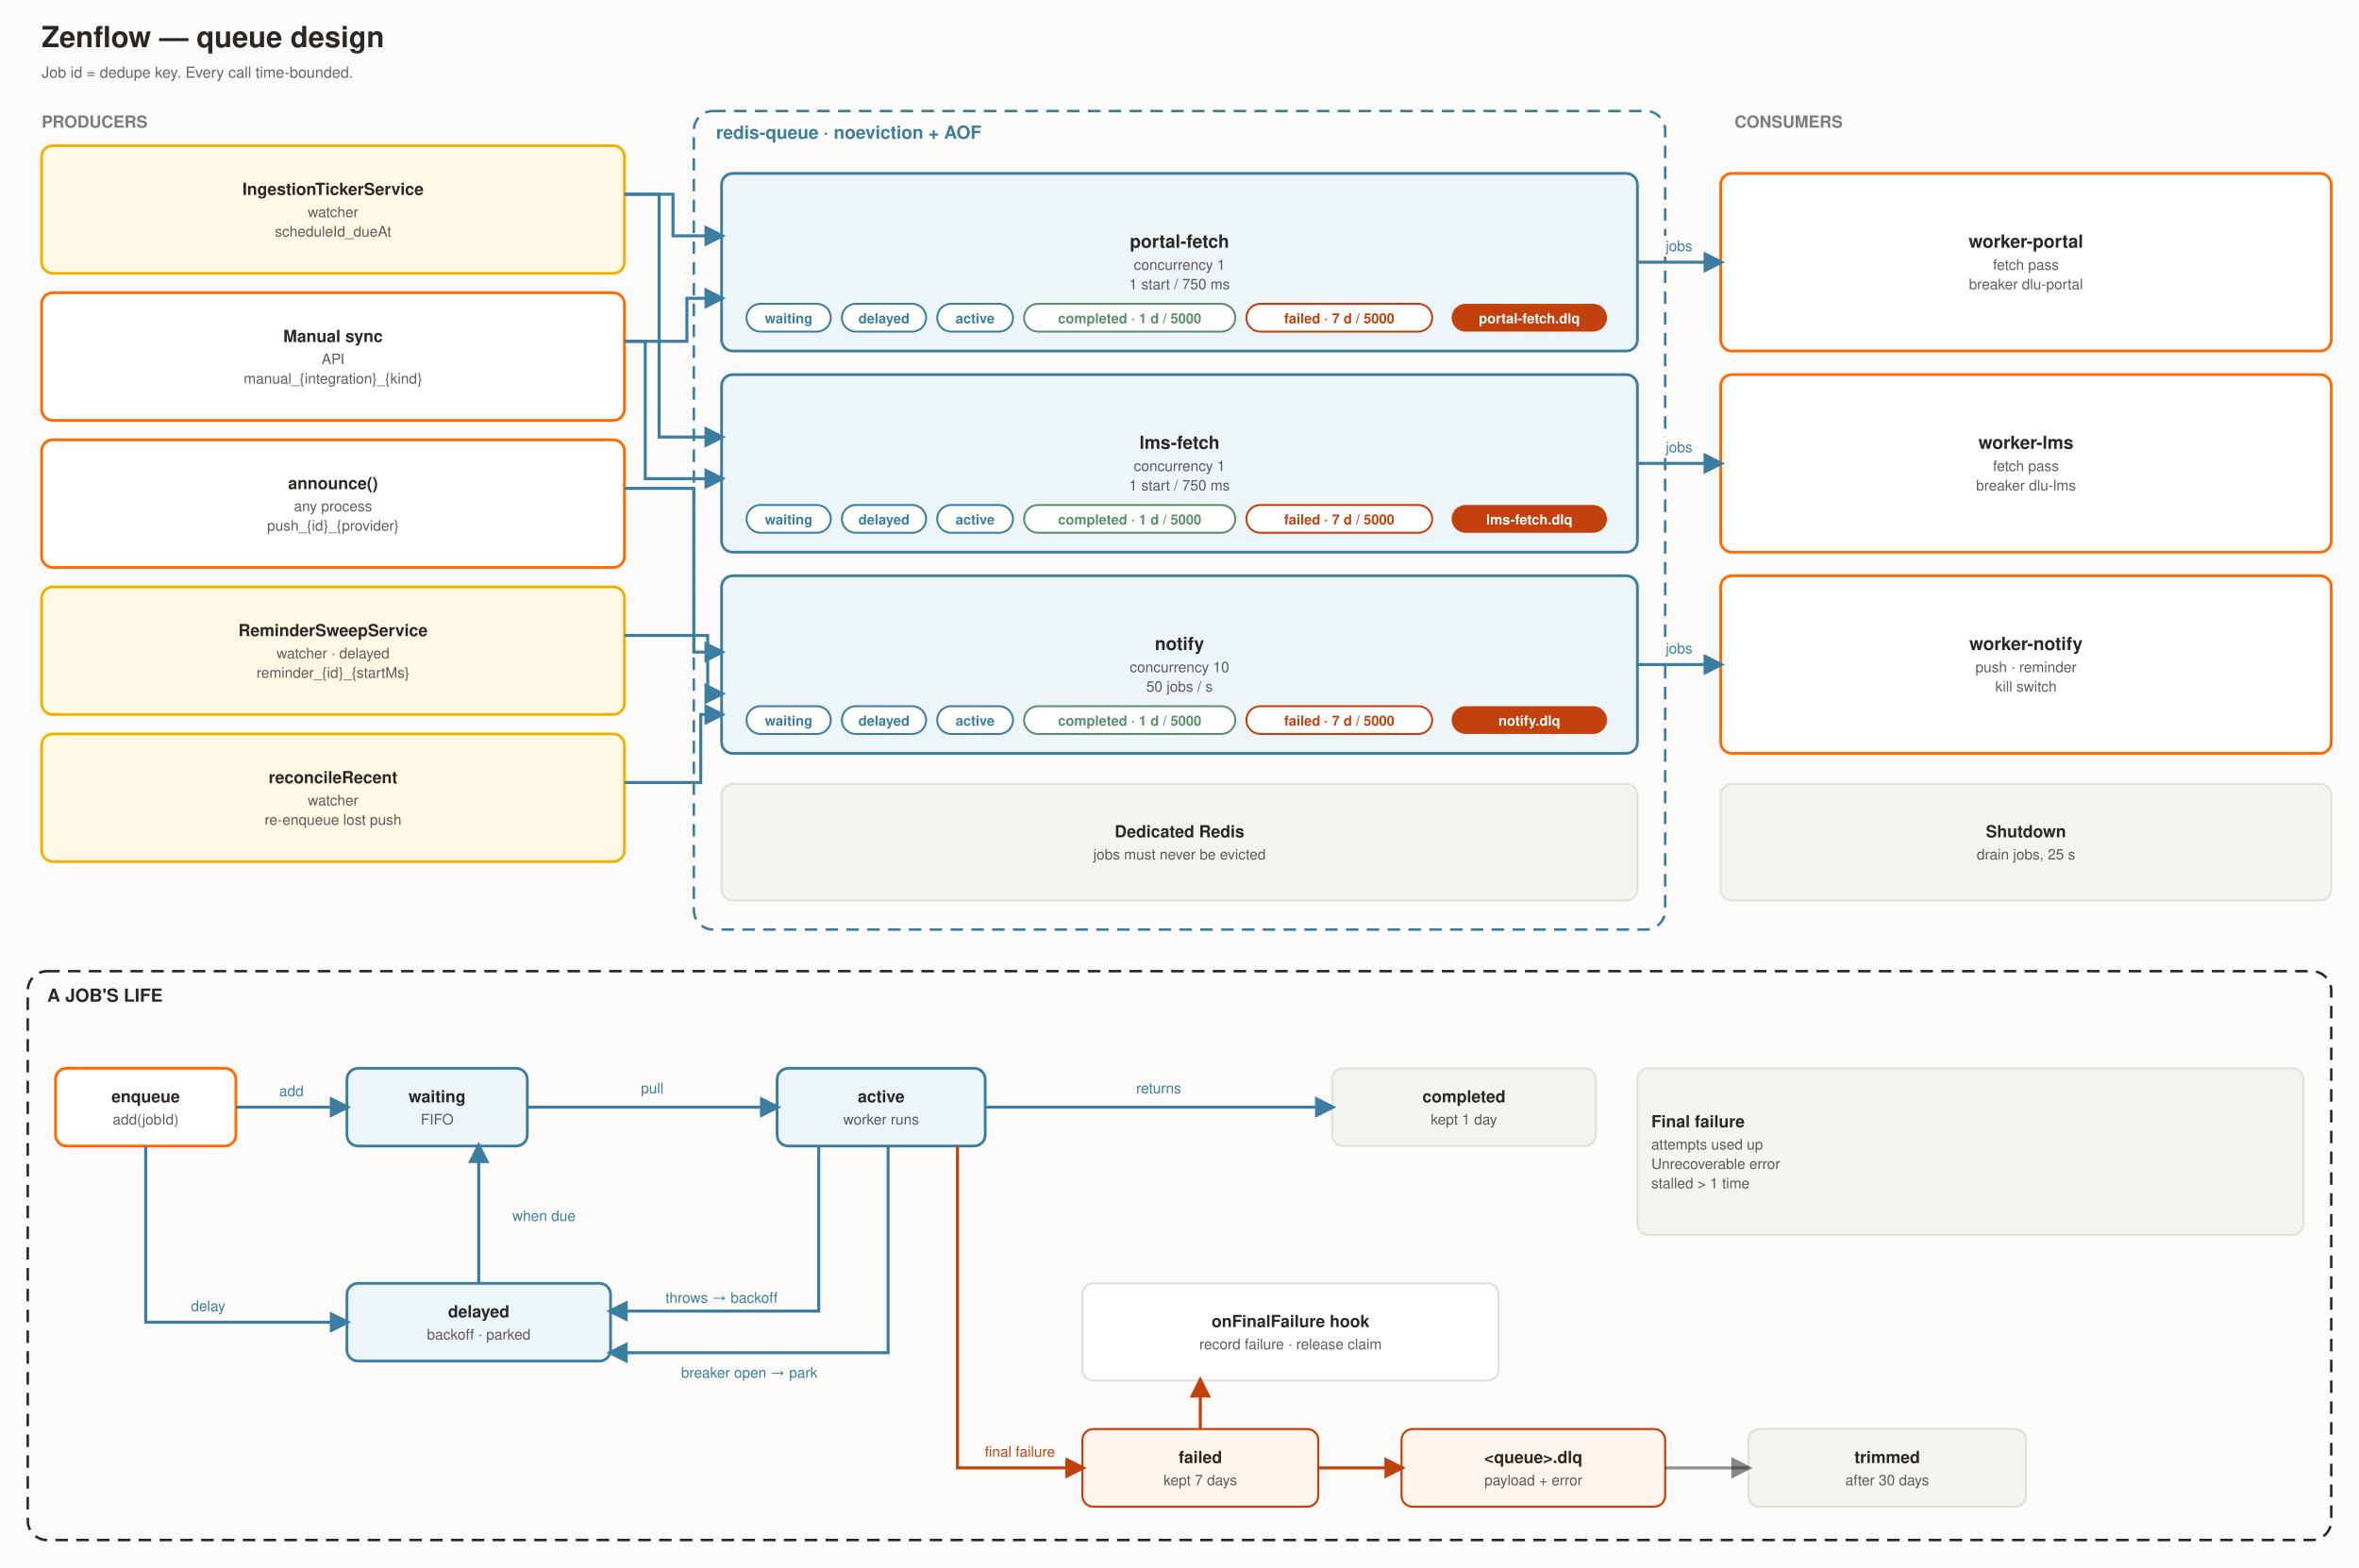
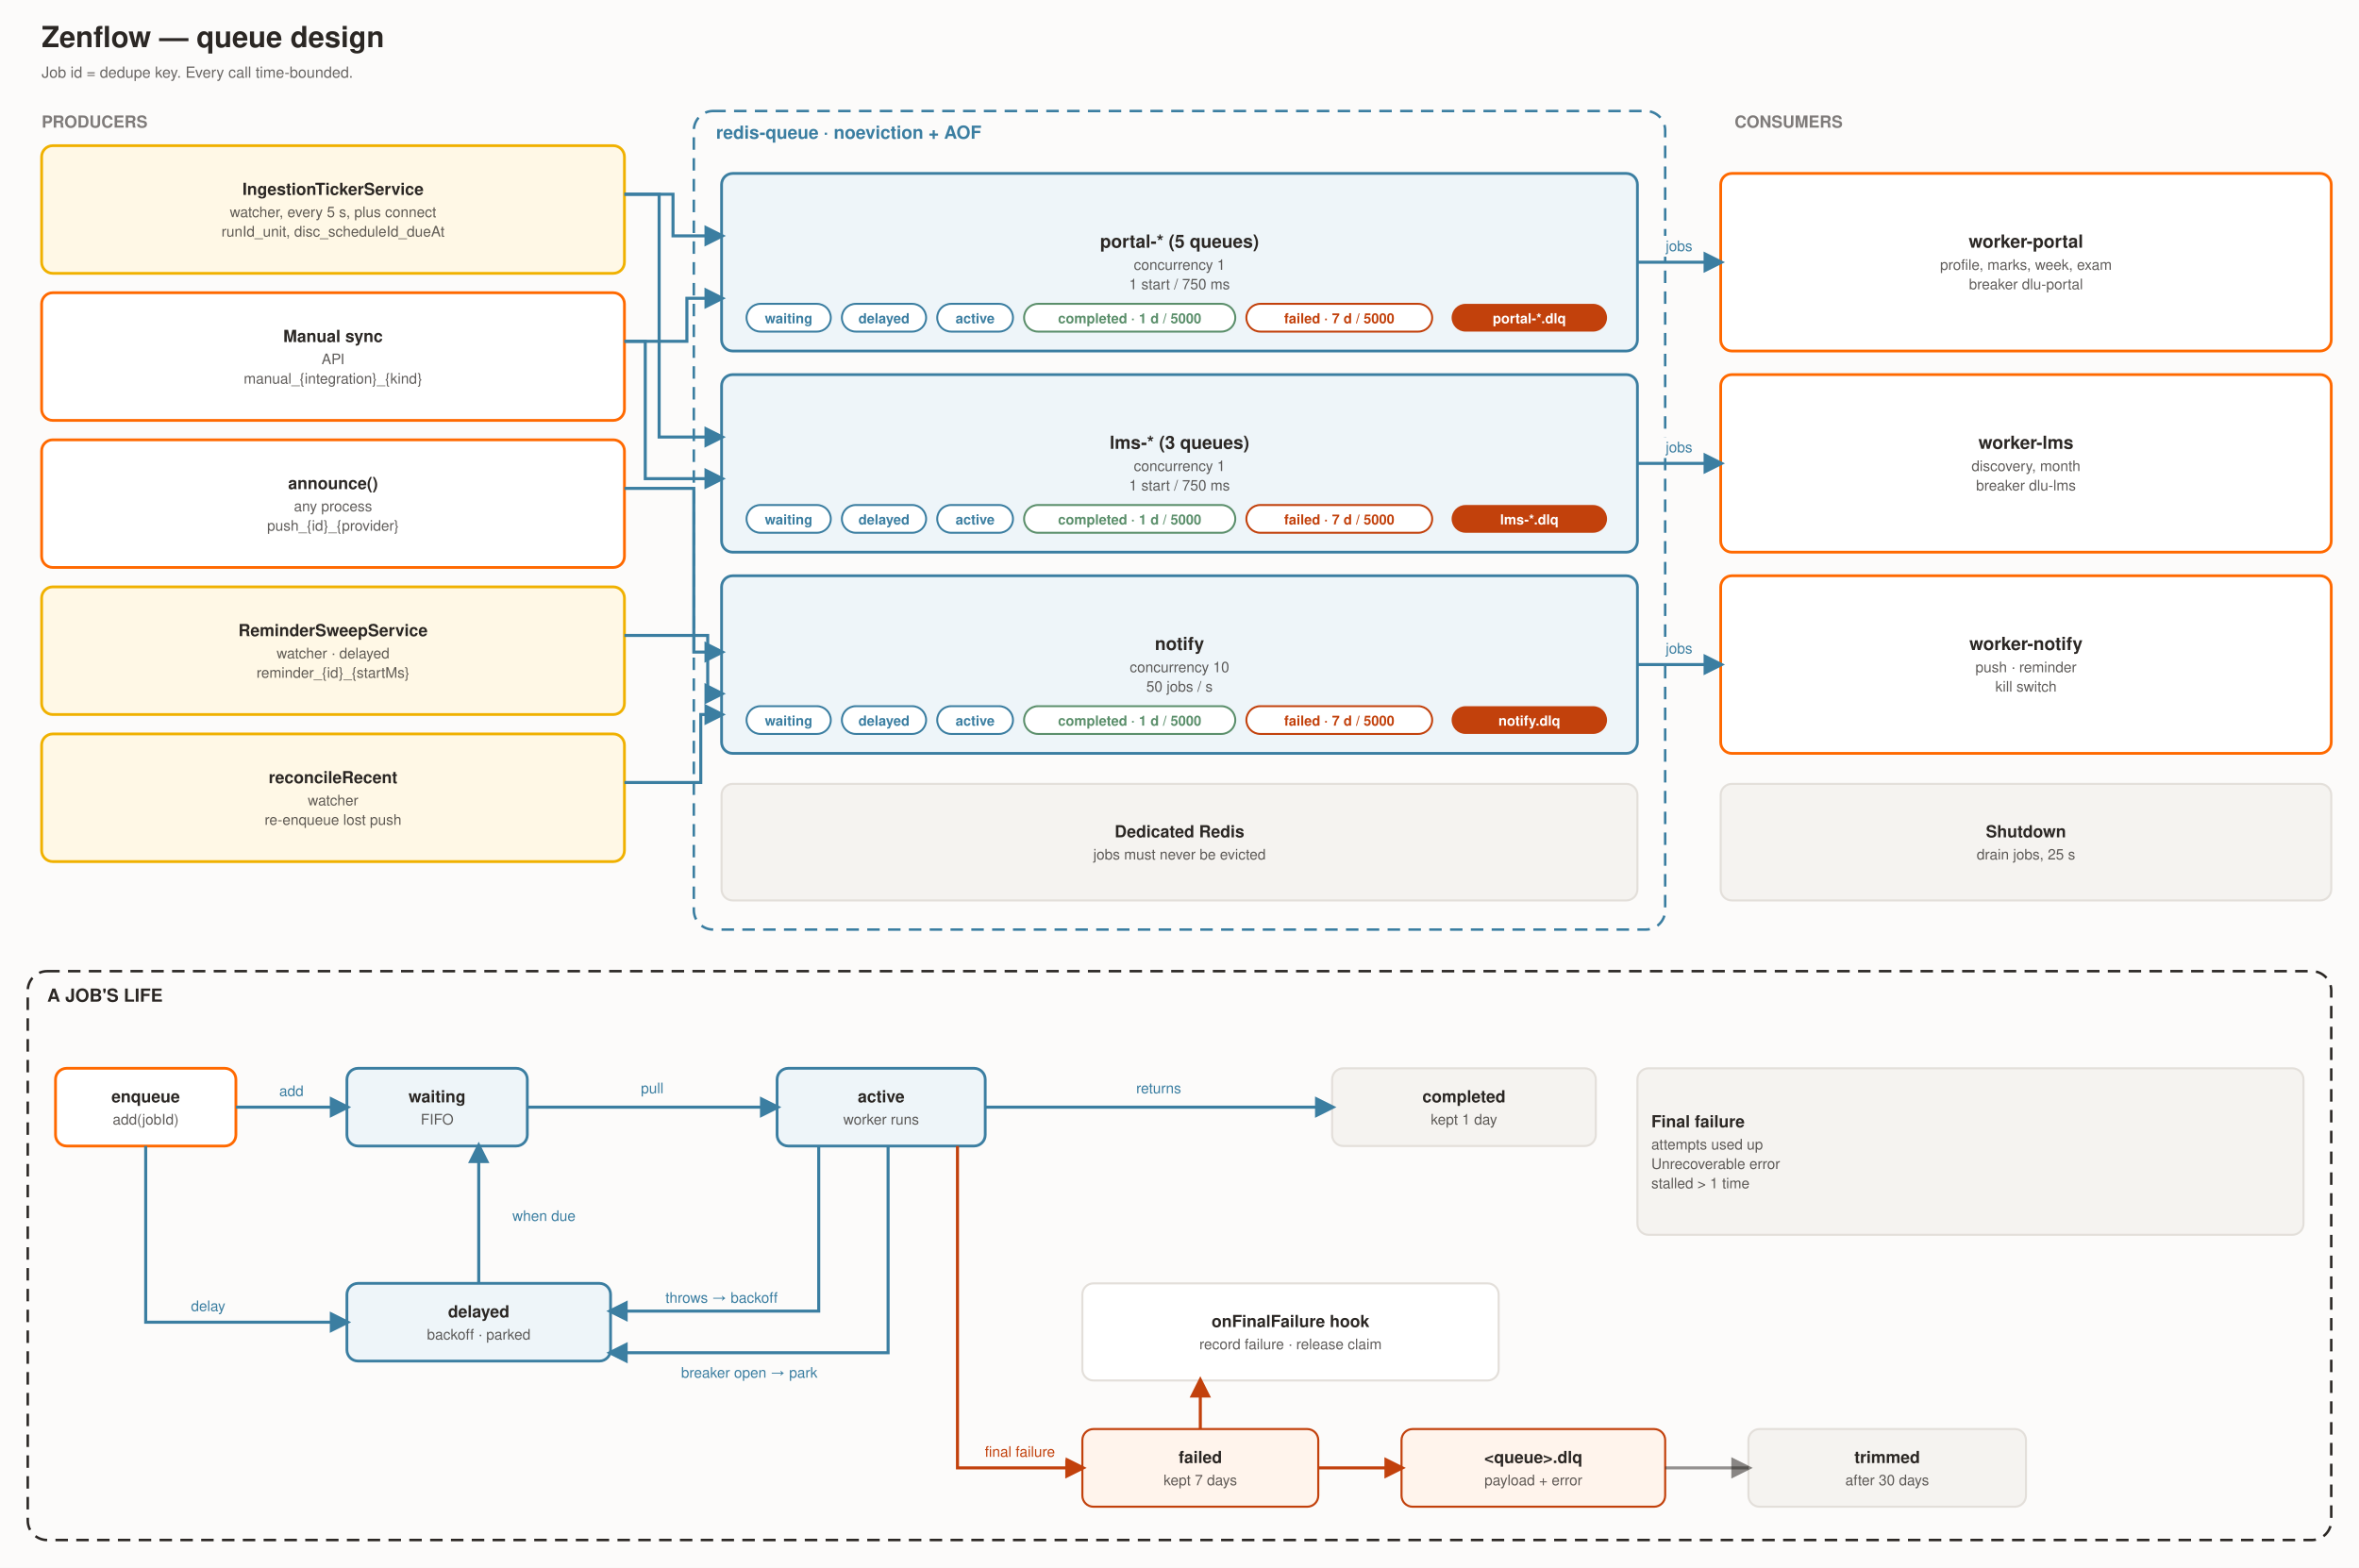
- <svg xmlns="http://www.w3.org/2000/svg" viewBox="0 0 1700 1130" font-family="Helvetica, Arial, sans-serif" role="img" aria-label="Zenflow queue design: producers, three BullMQ queues on a noeviction Redis, consumers, and the lifecycle of a job including retry, breaker parking and the dead-letter queue">
+ <svg xmlns="http://www.w3.org/2000/svg" viewBox="0 0 1700 1130" font-family="Helvetica, Arial, sans-serif" role="img" aria-label="Zenflow queue design: producers, nine BullMQ queues on a noeviction Redis, consumers, and the lifecycle of a job including retry, breaker parking and the dead-letter queue">
  <defs>
    <marker id="aO" viewBox="0 0 10 10" refX="8" refY="5" markerWidth="7" markerHeight="7" orient="auto-start-reverse">
      <path d="M0,0 L10,5 L0,10 z" fill="#FF6900" />
    </marker>
    <marker id="aA" viewBox="0 0 10 10" refX="8" refY="5" markerWidth="7" markerHeight="7" orient="auto-start-reverse">
      <path d="M0,0 L10,5 L0,10 z" fill="#F0B100" />
    </marker>
    <marker id="aB" viewBox="0 0 10 10" refX="8" refY="5" markerWidth="7" markerHeight="7" orient="auto-start-reverse">
      <path d="M0,0 L10,5 L0,10 z" fill="#3B7EA1" />
    </marker>
    <marker id="aN" viewBox="0 0 10 10" refX="8" refY="5" markerWidth="7" markerHeight="7" orient="auto-start-reverse">
      <path d="M0,0 L10,5 L0,10 z" fill="#2B2724" fill-opacity="0.55" />
    </marker>
    <marker id="aR" viewBox="0 0 10 10" refX="8" refY="5" markerWidth="7" markerHeight="7" orient="auto-start-reverse">
      <path d="M0,0 L10,5 L0,10 z" fill="#C2410C" />
    </marker>
  </defs>
  <rect width="1700" height="1130" fill="#FCFBFA" />
  <text x="30" y="34" text-anchor="start" font-size="21" font-weight="700" fill="#2B2724">Zenflow — queue design</text>
  <text x="30" y="56" text-anchor="start" font-size="11" font-weight="400" fill="#2B2724" opacity="0.7">Job id = dedupe key.   Every call time-bounded.</text>
  <text x="30" y="92" text-anchor="start" font-size="12" font-weight="700" fill="#2B2724" opacity="0.6">PRODUCERS</text>
  <rect x="30" y="105" width="420" height="92" rx="8" fill="#FFF8E6" stroke="#F0B100" stroke-width="2" />
  <text x="240" y="140.5" text-anchor="middle" font-size="12" font-weight="700" fill="#2B2724">IngestionTickerService</text>
-   <text x="240" y="156.5" text-anchor="middle" font-size="10.5" font-weight="400" fill="#2B2724" opacity="0.75">watcher</text>
-   <text x="240" y="170.5" text-anchor="middle" font-size="10.5" font-weight="400" fill="#2B2724" opacity="0.75">scheduleId_dueAt</text>
+   <text x="240" y="156.5" text-anchor="middle" font-size="10.5" font-weight="400" fill="#2B2724" opacity="0.75">watcher, every 5 s, plus connect</text>
+   <text x="240" y="170.5" text-anchor="middle" font-size="10.5" font-weight="400" fill="#2B2724" opacity="0.75">runId_unit, disc_scheduleId_dueAt</text>
  <rect x="30" y="211" width="420" height="92" rx="8" fill="#FFFFFF" stroke="#FF6900" stroke-width="2" />
  <text x="240" y="246.5" text-anchor="middle" font-size="12" font-weight="700" fill="#2B2724">Manual sync</text>
  <text x="240" y="262.5" text-anchor="middle" font-size="10.5" font-weight="400" fill="#2B2724" opacity="0.75">API</text>
  <text x="240" y="276.5" text-anchor="middle" font-size="10.5" font-weight="400" fill="#2B2724" opacity="0.75">manual_{integration}_{kind}</text>
  <rect x="30" y="317" width="420" height="92" rx="8" fill="#FFFFFF" stroke="#FF6900" stroke-width="2" />
  <text x="240" y="352.5" text-anchor="middle" font-size="12" font-weight="700" fill="#2B2724">announce()</text>
  <text x="240" y="368.5" text-anchor="middle" font-size="10.5" font-weight="400" fill="#2B2724" opacity="0.75">any process</text>
  <text x="240" y="382.5" text-anchor="middle" font-size="10.5" font-weight="400" fill="#2B2724" opacity="0.75">push_{id}_{provider}</text>
  <rect x="30" y="423" width="420" height="92" rx="8" fill="#FFF8E6" stroke="#F0B100" stroke-width="2" />
  <text x="240" y="458.5" text-anchor="middle" font-size="12" font-weight="700" fill="#2B2724">ReminderSweepService</text>
  <text x="240" y="474.5" text-anchor="middle" font-size="10.5" font-weight="400" fill="#2B2724" opacity="0.75">watcher · delayed</text>
  <text x="240" y="488.5" text-anchor="middle" font-size="10.5" font-weight="400" fill="#2B2724" opacity="0.75">reminder_{id}_{startMs}</text>
  <rect x="30" y="529" width="420" height="92" rx="8" fill="#FFF8E6" stroke="#F0B100" stroke-width="2" />
  <text x="240" y="564.5" text-anchor="middle" font-size="12" font-weight="700" fill="#2B2724">reconcileRecent</text>
  <text x="240" y="580.5" text-anchor="middle" font-size="10.5" font-weight="400" fill="#2B2724" opacity="0.75">watcher</text>
  <text x="240" y="594.5" text-anchor="middle" font-size="10.5" font-weight="400" fill="#2B2724" opacity="0.75">re-enqueue lost push</text>
  <rect x="500" y="80" width="700" height="590" rx="14" fill="none" stroke="#3B7EA1" stroke-width="1.8" stroke-dasharray="9 6" />
  <rect x="510" y="87" width="234" height="18" fill="#FCFBFA" />
  <text x="516" y="100" text-anchor="start" font-size="13" font-weight="700" fill="#3B7EA1">redis-queue · noeviction + AOF</text>
  <rect x="520" y="125" width="660" height="128" rx="8" fill="#EEF5F9" stroke="#3B7EA1" stroke-width="2" />
-   <text x="850" y="178.5" text-anchor="middle" font-size="13" font-weight="700" fill="#2B2724">portal-fetch</text>
+   <text x="850" y="178.5" text-anchor="middle" font-size="13" font-weight="700" fill="#2B2724">portal-* (5 queues)</text>
  <text x="850" y="194.5" text-anchor="middle" font-size="10.5" font-weight="400" fill="#2B2724" opacity="0.75">concurrency 1</text>
  <text x="850" y="208.5" text-anchor="middle" font-size="10.5" font-weight="400" fill="#2B2724" opacity="0.75">1 start / 750 ms</text>
  <rect x="538" y="219" width="60.7" height="20" rx="10" fill="#fff" stroke="#3B7EA1" stroke-width="1.4" />
  <text x="568.35" y="233" text-anchor="middle" font-size="10" font-weight="700" fill="#3B7EA1">waiting</text>
  <rect x="606.7" y="219" width="60.7" height="20" rx="10" fill="#fff" stroke="#3B7EA1" stroke-width="1.4" />
  <text x="637.05" y="233" text-anchor="middle" font-size="10" font-weight="700" fill="#3B7EA1">delayed</text>
  <rect x="675.4" y="219" width="54.6" height="20" rx="10" fill="#fff" stroke="#3B7EA1" stroke-width="1.4" />
  <text x="702.7" y="233" text-anchor="middle" font-size="10" font-weight="700" fill="#3B7EA1">active</text>
  <rect x="738" y="219" width="152.2" height="20" rx="10" fill="#fff" stroke="#5B8F6B" stroke-width="1.4" />
  <text x="814.1" y="233" text-anchor="middle" font-size="10" font-weight="700" fill="#5B8F6B">completed · 1 d / 5000</text>
  <rect x="898.2" y="219" width="133.9" height="20" rx="10" fill="#fff" stroke="#C2410C" stroke-width="1.4" />
  <text x="965.15" y="233" text-anchor="middle" font-size="10" font-weight="700" fill="#C2410C">failed · 7 d / 5000</text>
  <rect x="1046.1" y="219" width="112" height="20" rx="10" fill="#C2410C" />
-   <text x="1102.1" y="233" text-anchor="middle" font-size="10" font-weight="700" fill="#fff">portal-fetch.dlq</text>
+   <text x="1102.1" y="233" text-anchor="middle" font-size="10" font-weight="700" fill="#fff">portal-*.dlq</text>
  <rect x="520" y="270" width="660" height="128" rx="8" fill="#EEF5F9" stroke="#3B7EA1" stroke-width="2" />
-   <text x="850" y="323.5" text-anchor="middle" font-size="13" font-weight="700" fill="#2B2724">lms-fetch</text>
+   <text x="850" y="323.5" text-anchor="middle" font-size="13" font-weight="700" fill="#2B2724">lms-* (3 queues)</text>
  <text x="850" y="339.5" text-anchor="middle" font-size="10.5" font-weight="400" fill="#2B2724" opacity="0.75">concurrency 1</text>
  <text x="850" y="353.5" text-anchor="middle" font-size="10.5" font-weight="400" fill="#2B2724" opacity="0.75">1 start / 750 ms</text>
  <rect x="538" y="364" width="60.7" height="20" rx="10" fill="#fff" stroke="#3B7EA1" stroke-width="1.4" />
  <text x="568.35" y="378" text-anchor="middle" font-size="10" font-weight="700" fill="#3B7EA1">waiting</text>
  <rect x="606.7" y="364" width="60.7" height="20" rx="10" fill="#fff" stroke="#3B7EA1" stroke-width="1.4" />
  <text x="637.05" y="378" text-anchor="middle" font-size="10" font-weight="700" fill="#3B7EA1">delayed</text>
  <rect x="675.4" y="364" width="54.6" height="20" rx="10" fill="#fff" stroke="#3B7EA1" stroke-width="1.4" />
  <text x="702.7" y="378" text-anchor="middle" font-size="10" font-weight="700" fill="#3B7EA1">active</text>
  <rect x="738" y="364" width="152.2" height="20" rx="10" fill="#fff" stroke="#5B8F6B" stroke-width="1.4" />
  <text x="814.1" y="378" text-anchor="middle" font-size="10" font-weight="700" fill="#5B8F6B">completed · 1 d / 5000</text>
  <rect x="898.2" y="364" width="133.9" height="20" rx="10" fill="#fff" stroke="#C2410C" stroke-width="1.4" />
  <text x="965.15" y="378" text-anchor="middle" font-size="10" font-weight="700" fill="#C2410C">failed · 7 d / 5000</text>
  <rect x="1046.1" y="364" width="112" height="20" rx="10" fill="#C2410C" />
-   <text x="1102.1" y="378" text-anchor="middle" font-size="10" font-weight="700" fill="#fff">lms-fetch.dlq</text>
+   <text x="1102.1" y="378" text-anchor="middle" font-size="10" font-weight="700" fill="#fff">lms-*.dlq</text>
  <rect x="520" y="415" width="660" height="128" rx="8" fill="#EEF5F9" stroke="#3B7EA1" stroke-width="2" />
  <text x="850" y="468.5" text-anchor="middle" font-size="13" font-weight="700" fill="#2B2724">notify</text>
  <text x="850" y="484.5" text-anchor="middle" font-size="10.5" font-weight="400" fill="#2B2724" opacity="0.75">concurrency 10</text>
  <text x="850" y="498.5" text-anchor="middle" font-size="10.5" font-weight="400" fill="#2B2724" opacity="0.75">50 jobs / s</text>
  <rect x="538" y="509" width="60.7" height="20" rx="10" fill="#fff" stroke="#3B7EA1" stroke-width="1.4" />
  <text x="568.35" y="523" text-anchor="middle" font-size="10" font-weight="700" fill="#3B7EA1">waiting</text>
  <rect x="606.7" y="509" width="60.7" height="20" rx="10" fill="#fff" stroke="#3B7EA1" stroke-width="1.4" />
  <text x="637.05" y="523" text-anchor="middle" font-size="10" font-weight="700" fill="#3B7EA1">delayed</text>
  <rect x="675.4" y="509" width="54.6" height="20" rx="10" fill="#fff" stroke="#3B7EA1" stroke-width="1.4" />
  <text x="702.7" y="523" text-anchor="middle" font-size="10" font-weight="700" fill="#3B7EA1">active</text>
  <rect x="738" y="509" width="152.2" height="20" rx="10" fill="#fff" stroke="#5B8F6B" stroke-width="1.4" />
  <text x="814.1" y="523" text-anchor="middle" font-size="10" font-weight="700" fill="#5B8F6B">completed · 1 d / 5000</text>
  <rect x="898.2" y="509" width="133.9" height="20" rx="10" fill="#fff" stroke="#C2410C" stroke-width="1.4" />
  <text x="965.15" y="523" text-anchor="middle" font-size="10" font-weight="700" fill="#C2410C">failed · 7 d / 5000</text>
  <rect x="1046.1" y="509" width="112" height="20" rx="10" fill="#C2410C" />
  <text x="1102.1" y="523" text-anchor="middle" font-size="10" font-weight="700" fill="#fff">notify.dlq</text>
  <rect x="520" y="565" width="660" height="84" rx="8" fill="#F5F3F0" stroke="#E3DFDA" stroke-width="1.5" />
  <text x="850" y="603.5" text-anchor="middle" font-size="12" font-weight="700" fill="#2B2724">Dedicated Redis</text>
  <text x="850" y="619.5" text-anchor="middle" font-size="10.5" font-weight="400" fill="#2B2724" opacity="0.75">jobs must never be evicted</text>
  <path d="M450,140 L485,140 L485,170 L520,170" fill="none" stroke="#3B7EA1" stroke-width="2.2" marker-end="url(#aB)" />
  <path d="M450,140 L475,140 L475,315 L520,315" fill="none" stroke="#3B7EA1" stroke-width="2.2" marker-end="url(#aB)" />
  <path d="M450,246 L495,246 L495,215 L520,215" fill="none" stroke="#3B7EA1" stroke-width="2.2" marker-end="url(#aB)" />
  <path d="M450,246 L465,246 L465,345 L520,345" fill="none" stroke="#3B7EA1" stroke-width="2.2" marker-end="url(#aB)" />
  <path d="M450,352 L500,352 L500,470 L520,470" fill="none" stroke="#3B7EA1" stroke-width="2.2" marker-end="url(#aB)" />
  <path d="M450,458 L510,458 L510,500 L520,500" fill="none" stroke="#3B7EA1" stroke-width="2.2" marker-end="url(#aB)" />
  <path d="M450,564 L505,564 L505,515 L520,515" fill="none" stroke="#3B7EA1" stroke-width="2.2" marker-end="url(#aB)" />
  <text x="1250" y="92" text-anchor="start" font-size="12" font-weight="700" fill="#2B2724" opacity="0.6">CONSUMERS</text>
  <rect x="1240" y="125" width="440" height="128" rx="8" fill="#FFFFFF" stroke="#FF6900" stroke-width="2" />
  <text x="1460" y="178.5" text-anchor="middle" font-size="13" font-weight="700" fill="#2B2724">worker-portal</text>
-   <text x="1460" y="194.5" text-anchor="middle" font-size="10.5" font-weight="400" fill="#2B2724" opacity="0.75">fetch pass</text>
+   <text x="1460" y="194.5" text-anchor="middle" font-size="10.5" font-weight="400" fill="#2B2724" opacity="0.75">profile, marks, week, exam</text>
  <text x="1460" y="208.5" text-anchor="middle" font-size="10.5" font-weight="400" fill="#2B2724" opacity="0.75">breaker dlu-portal</text>
  <rect x="1240" y="270" width="440" height="128" rx="8" fill="#FFFFFF" stroke="#FF6900" stroke-width="2" />
  <text x="1460" y="323.5" text-anchor="middle" font-size="13" font-weight="700" fill="#2B2724">worker-lms</text>
-   <text x="1460" y="339.5" text-anchor="middle" font-size="10.5" font-weight="400" fill="#2B2724" opacity="0.75">fetch pass</text>
+   <text x="1460" y="339.5" text-anchor="middle" font-size="10.5" font-weight="400" fill="#2B2724" opacity="0.75">discovery, month</text>
  <text x="1460" y="353.5" text-anchor="middle" font-size="10.5" font-weight="400" fill="#2B2724" opacity="0.75">breaker dlu-lms</text>
  <rect x="1240" y="415" width="440" height="128" rx="8" fill="#FFFFFF" stroke="#FF6900" stroke-width="2" />
  <text x="1460" y="468.5" text-anchor="middle" font-size="13" font-weight="700" fill="#2B2724">worker-notify</text>
  <text x="1460" y="484.5" text-anchor="middle" font-size="10.5" font-weight="400" fill="#2B2724" opacity="0.75">push · reminder</text>
  <text x="1460" y="498.5" text-anchor="middle" font-size="10.5" font-weight="400" fill="#2B2724" opacity="0.75">kill switch</text>
  <path d="M1180,189 L1240,189" fill="none" stroke="#3B7EA1" stroke-width="2.2" marker-end="url(#aB)" />
  <rect x="1193" y="170" width="34" height="15" rx="3" fill="#FCFBFA" />
  <text x="1210" y="181" text-anchor="middle" font-size="10.5" font-weight="400" fill="#3B7EA1">jobs</text>
  <path d="M1180,334 L1240,334" fill="none" stroke="#3B7EA1" stroke-width="2.2" marker-end="url(#aB)" />
  <rect x="1193" y="315" width="34" height="15" rx="3" fill="#FCFBFA" />
  <text x="1210" y="326" text-anchor="middle" font-size="10.5" font-weight="400" fill="#3B7EA1">jobs</text>
  <path d="M1180,479 L1240,479" fill="none" stroke="#3B7EA1" stroke-width="2.2" marker-end="url(#aB)" />
  <rect x="1193" y="460" width="34" height="15" rx="3" fill="#FCFBFA" />
  <text x="1210" y="471" text-anchor="middle" font-size="10.5" font-weight="400" fill="#3B7EA1">jobs</text>
  <rect x="1240" y="565" width="440" height="84" rx="8" fill="#F5F3F0" stroke="#E3DFDA" stroke-width="1.5" />
  <text x="1460" y="603.5" text-anchor="middle" font-size="12" font-weight="700" fill="#2B2724">Shutdown</text>
  <text x="1460" y="619.5" text-anchor="middle" font-size="10.5" font-weight="400" fill="#2B2724" opacity="0.75">drain jobs, 25 s</text>
  <rect x="20" y="700" width="1660" height="410" rx="14" fill="none" stroke="#2B2724" stroke-width="1.8" stroke-dasharray="9 6" />
  <rect x="28" y="709" width="100.8" height="18" fill="#FCFBFA" />
  <text x="34" y="722" text-anchor="start" font-size="13" font-weight="700" fill="#2B2724">A JOB'S LIFE</text>
  <rect x="40" y="770" width="130" height="56" rx="8" fill="#FFFFFF" stroke="#FF6900" stroke-width="2" />
  <text x="105" y="794.5" text-anchor="middle" font-size="12" font-weight="700" fill="#2B2724">enqueue</text>
  <text x="105" y="810.5" text-anchor="middle" font-size="10.5" font-weight="400" fill="#2B2724" opacity="0.75">add(jobId)</text>
  <rect x="250" y="770" width="130" height="56" rx="8" fill="#EEF5F9" stroke="#3B7EA1" stroke-width="2" />
  <text x="315" y="794.5" text-anchor="middle" font-size="12" font-weight="700" fill="#2B2724">waiting</text>
  <text x="315" y="810.5" text-anchor="middle" font-size="10.5" font-weight="400" fill="#2B2724" opacity="0.75">FIFO</text>
  <rect x="560" y="770" width="150" height="56" rx="8" fill="#EEF5F9" stroke="#3B7EA1" stroke-width="2" />
  <text x="635" y="794.5" text-anchor="middle" font-size="12" font-weight="700" fill="#2B2724">active</text>
  <text x="635" y="810.5" text-anchor="middle" font-size="10.5" font-weight="400" fill="#2B2724" opacity="0.75">worker runs</text>
  <rect x="960" y="770" width="190" height="56" rx="8" fill="#F5F3F0" stroke="#E3DFDA" stroke-width="1.5" />
  <text x="1055" y="794.5" text-anchor="middle" font-size="12" font-weight="700" fill="#2B2724">completed</text>
  <text x="1055" y="810.5" text-anchor="middle" font-size="10.5" font-weight="400" fill="#2B2724" opacity="0.75">kept 1 day</text>
  <rect x="250" y="925" width="190" height="56" rx="8" fill="#EEF5F9" stroke="#3B7EA1" stroke-width="2" />
  <text x="345" y="949.5" text-anchor="middle" font-size="12" font-weight="700" fill="#2B2724">delayed</text>
  <text x="345" y="965.5" text-anchor="middle" font-size="10.5" font-weight="400" fill="#2B2724" opacity="0.75">backoff · parked</text>
  <rect x="780" y="1030" width="170" height="56" rx="8" fill="#FFF4EC" stroke="#C2410C" stroke-width="1.5" />
  <text x="865" y="1054.5" text-anchor="middle" font-size="12" font-weight="700" fill="#2B2724">failed</text>
  <text x="865" y="1070.5" text-anchor="middle" font-size="10.5" font-weight="400" fill="#2B2724" opacity="0.75">kept 7 days</text>
  <rect x="1010" y="1030" width="190" height="56" rx="8" fill="#FFF4EC" stroke="#C2410C" stroke-width="1.5" />
  <text x="1105" y="1054.5" text-anchor="middle" font-size="12" font-weight="700" fill="#2B2724">&lt;queue&gt;.dlq</text>
  <text x="1105" y="1070.5" text-anchor="middle" font-size="10.5" font-weight="400" fill="#2B2724" opacity="0.75">payload + error</text>
  <rect x="1260" y="1030" width="200" height="56" rx="8" fill="#F5F3F0" stroke="#E3DFDA" stroke-width="1.5" />
  <text x="1360" y="1054.5" text-anchor="middle" font-size="12" font-weight="700" fill="#2B2724">trimmed</text>
  <text x="1360" y="1070.5" text-anchor="middle" font-size="10.5" font-weight="400" fill="#2B2724" opacity="0.75">after 30 days</text>
  <rect x="780" y="925" width="300" height="70" rx="8" fill="#FFFFFF" stroke="#E3DFDA" stroke-width="1.5" />
  <text x="930" y="956.5" text-anchor="middle" font-size="12" font-weight="700" fill="#2B2724">onFinalFailure hook</text>
  <text x="930" y="972.5" text-anchor="middle" font-size="10.5" font-weight="400" fill="#2B2724" opacity="0.75">record failure · release claim</text>
  <path d="M170,798 L250,798" fill="none" stroke="#3B7EA1" stroke-width="2.2" marker-end="url(#aB)" />
  <rect x="195" y="779" width="30" height="15" rx="3" fill="#FCFBFA" />
  <text x="210" y="790" text-anchor="middle" font-size="10.5" font-weight="400" fill="#3B7EA1">add</text>
  <path d="M105,826 L105,953 L250,953" fill="none" stroke="#3B7EA1" stroke-width="2.2" marker-end="url(#aB)" />
  <rect x="132" y="934" width="36" height="15" rx="3" fill="#FCFBFA" />
  <text x="150" y="945" text-anchor="middle" font-size="10.5" font-weight="400" fill="#3B7EA1">delay</text>
  <path d="M345,925 L345,826" fill="none" stroke="#3B7EA1" stroke-width="2.2" marker-end="url(#aB)" />
  <rect x="364" y="869" width="56" height="15" rx="3" fill="#FCFBFA" />
  <text x="392" y="880" text-anchor="middle" font-size="10.5" font-weight="400" fill="#3B7EA1">when due</text>
  <path d="M380,798 L560,798" fill="none" stroke="#3B7EA1" stroke-width="2.2" marker-end="url(#aB)" />
  <rect x="455" y="777" width="30" height="15" rx="3" fill="#FCFBFA" />
  <text x="470" y="788" text-anchor="middle" font-size="10.5" font-weight="400" fill="#3B7EA1">pull</text>
  <path d="M710,798 L960,798" fill="none" stroke="#3B7EA1" stroke-width="2.2" marker-end="url(#aB)" />
  <rect x="813" y="777" width="44" height="15" rx="3" fill="#FCFBFA" />
  <text x="835" y="788" text-anchor="middle" font-size="10.5" font-weight="400" fill="#3B7EA1">returns</text>
  <path d="M590,826 L590,945 L440,945" fill="none" stroke="#3B7EA1" stroke-width="2.2" marker-end="url(#aB)" />
  <rect x="472" y="928" width="96" height="15" rx="3" fill="#FCFBFA" />
  <text x="520" y="939" text-anchor="middle" font-size="10.5" font-weight="400" fill="#3B7EA1">throws → backoff</text>
  <path d="M640,826 L640,975 L440,975" fill="none" stroke="#3B7EA1" stroke-width="2.2" marker-end="url(#aB)" />
  <rect x="485" y="982" width="110" height="15" rx="3" fill="#FCFBFA" />
  <text x="540" y="993" text-anchor="middle" font-size="10.5" font-weight="400" fill="#3B7EA1">breaker open → park</text>
  <path d="M690,826 L690,1058 L780,1058" fill="none" stroke="#C2410C" stroke-width="2.2" marker-end="url(#aR)" />
  <rect x="702" y="1039" width="66" height="15" rx="3" fill="#FCFBFA" />
  <text x="735" y="1050" text-anchor="middle" font-size="10.5" font-weight="400" fill="#C2410C">final failure</text>
  <path d="M950,1058 L1010,1058" fill="none" stroke="#C2410C" stroke-width="2.2" marker-end="url(#aR)" />
  <path d="M1200,1058 L1260,1058" fill="none" stroke="#2B2724" stroke-width="2.2" stroke-opacity=".5" marker-end="url(#aN)" />
  <path d="M865,1030 L865,995" fill="none" stroke="#C2410C" stroke-width="2.2" marker-end="url(#aR)" />
  <rect x="1180" y="770" width="480" height="120" rx="8" fill="#F5F3F0" stroke="#E3DFDA" stroke-width="1.5" />
  <text x="1190" y="812.5" text-anchor="start" font-size="12" font-weight="700" fill="#2B2724">Final failure</text>
  <text x="1190" y="828.5" text-anchor="start" font-size="10.5" font-weight="400" fill="#2B2724" opacity="0.75">attempts used up</text>
  <text x="1190" y="842.5" text-anchor="start" font-size="10.5" font-weight="400" fill="#2B2724" opacity="0.75">Unrecoverable error</text>
  <text x="1190" y="856.5" text-anchor="start" font-size="10.5" font-weight="400" fill="#2B2724" opacity="0.75">stalled &gt; 1 time</text>
</svg>
